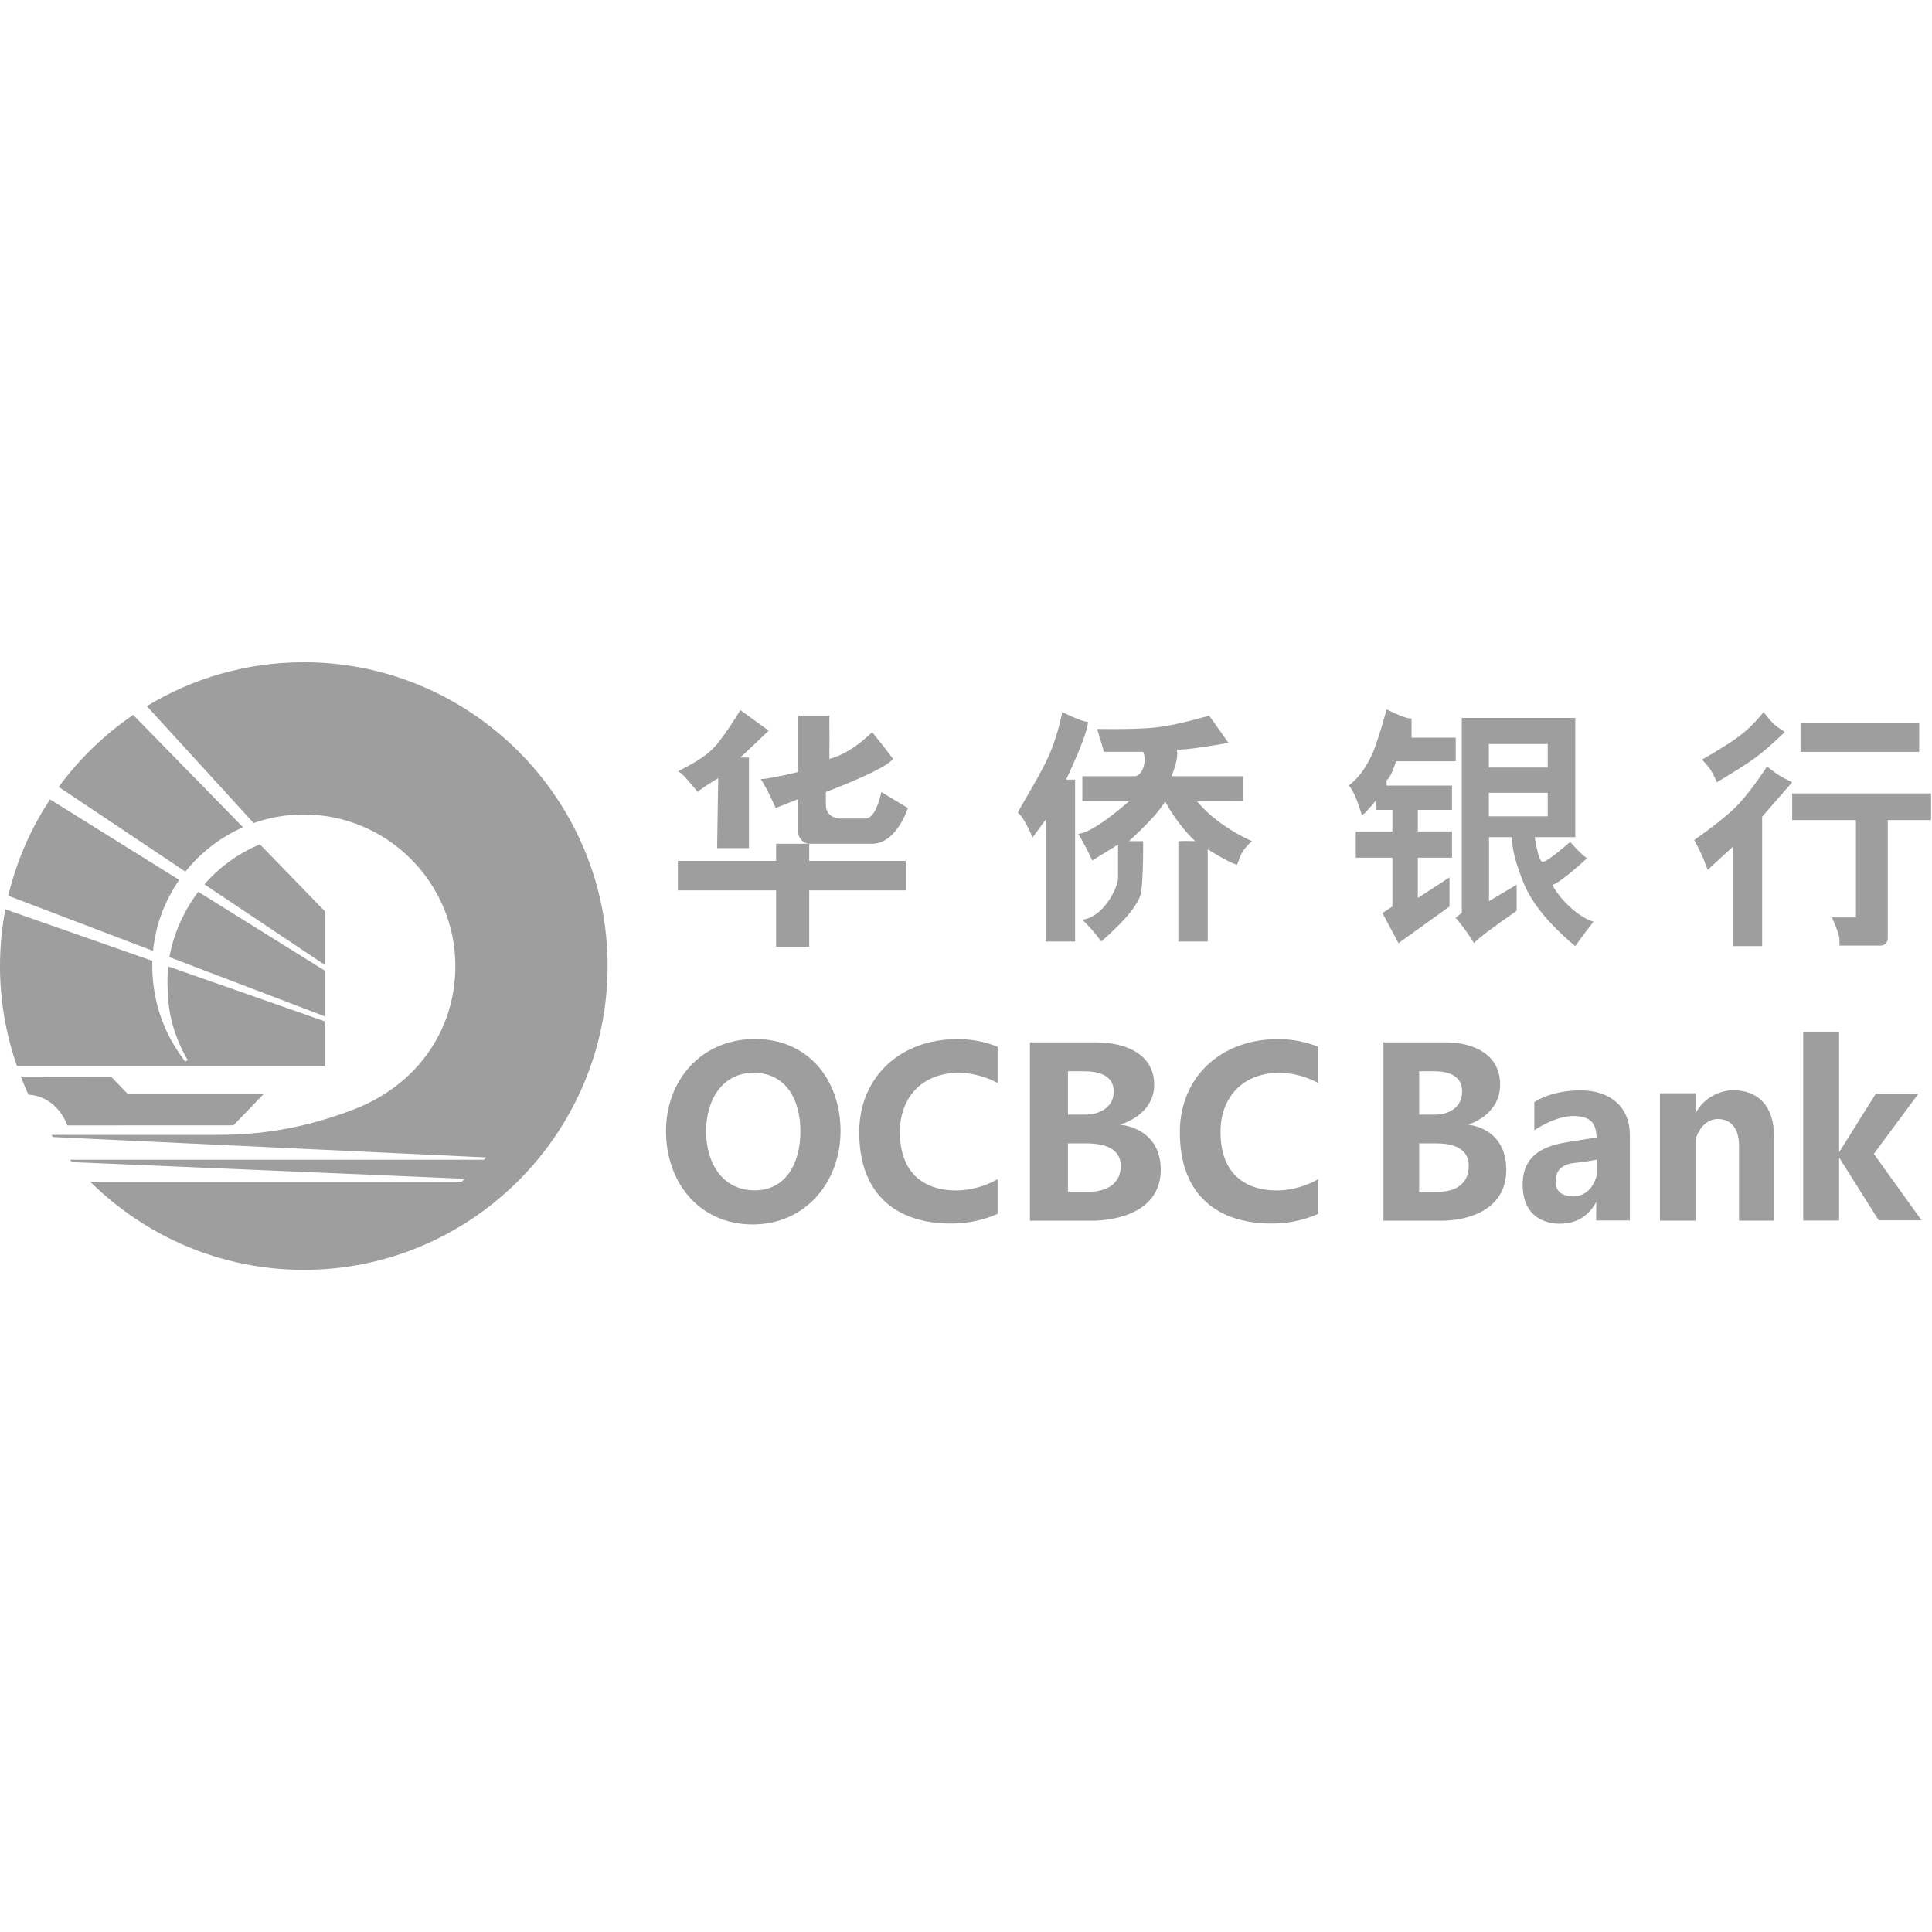
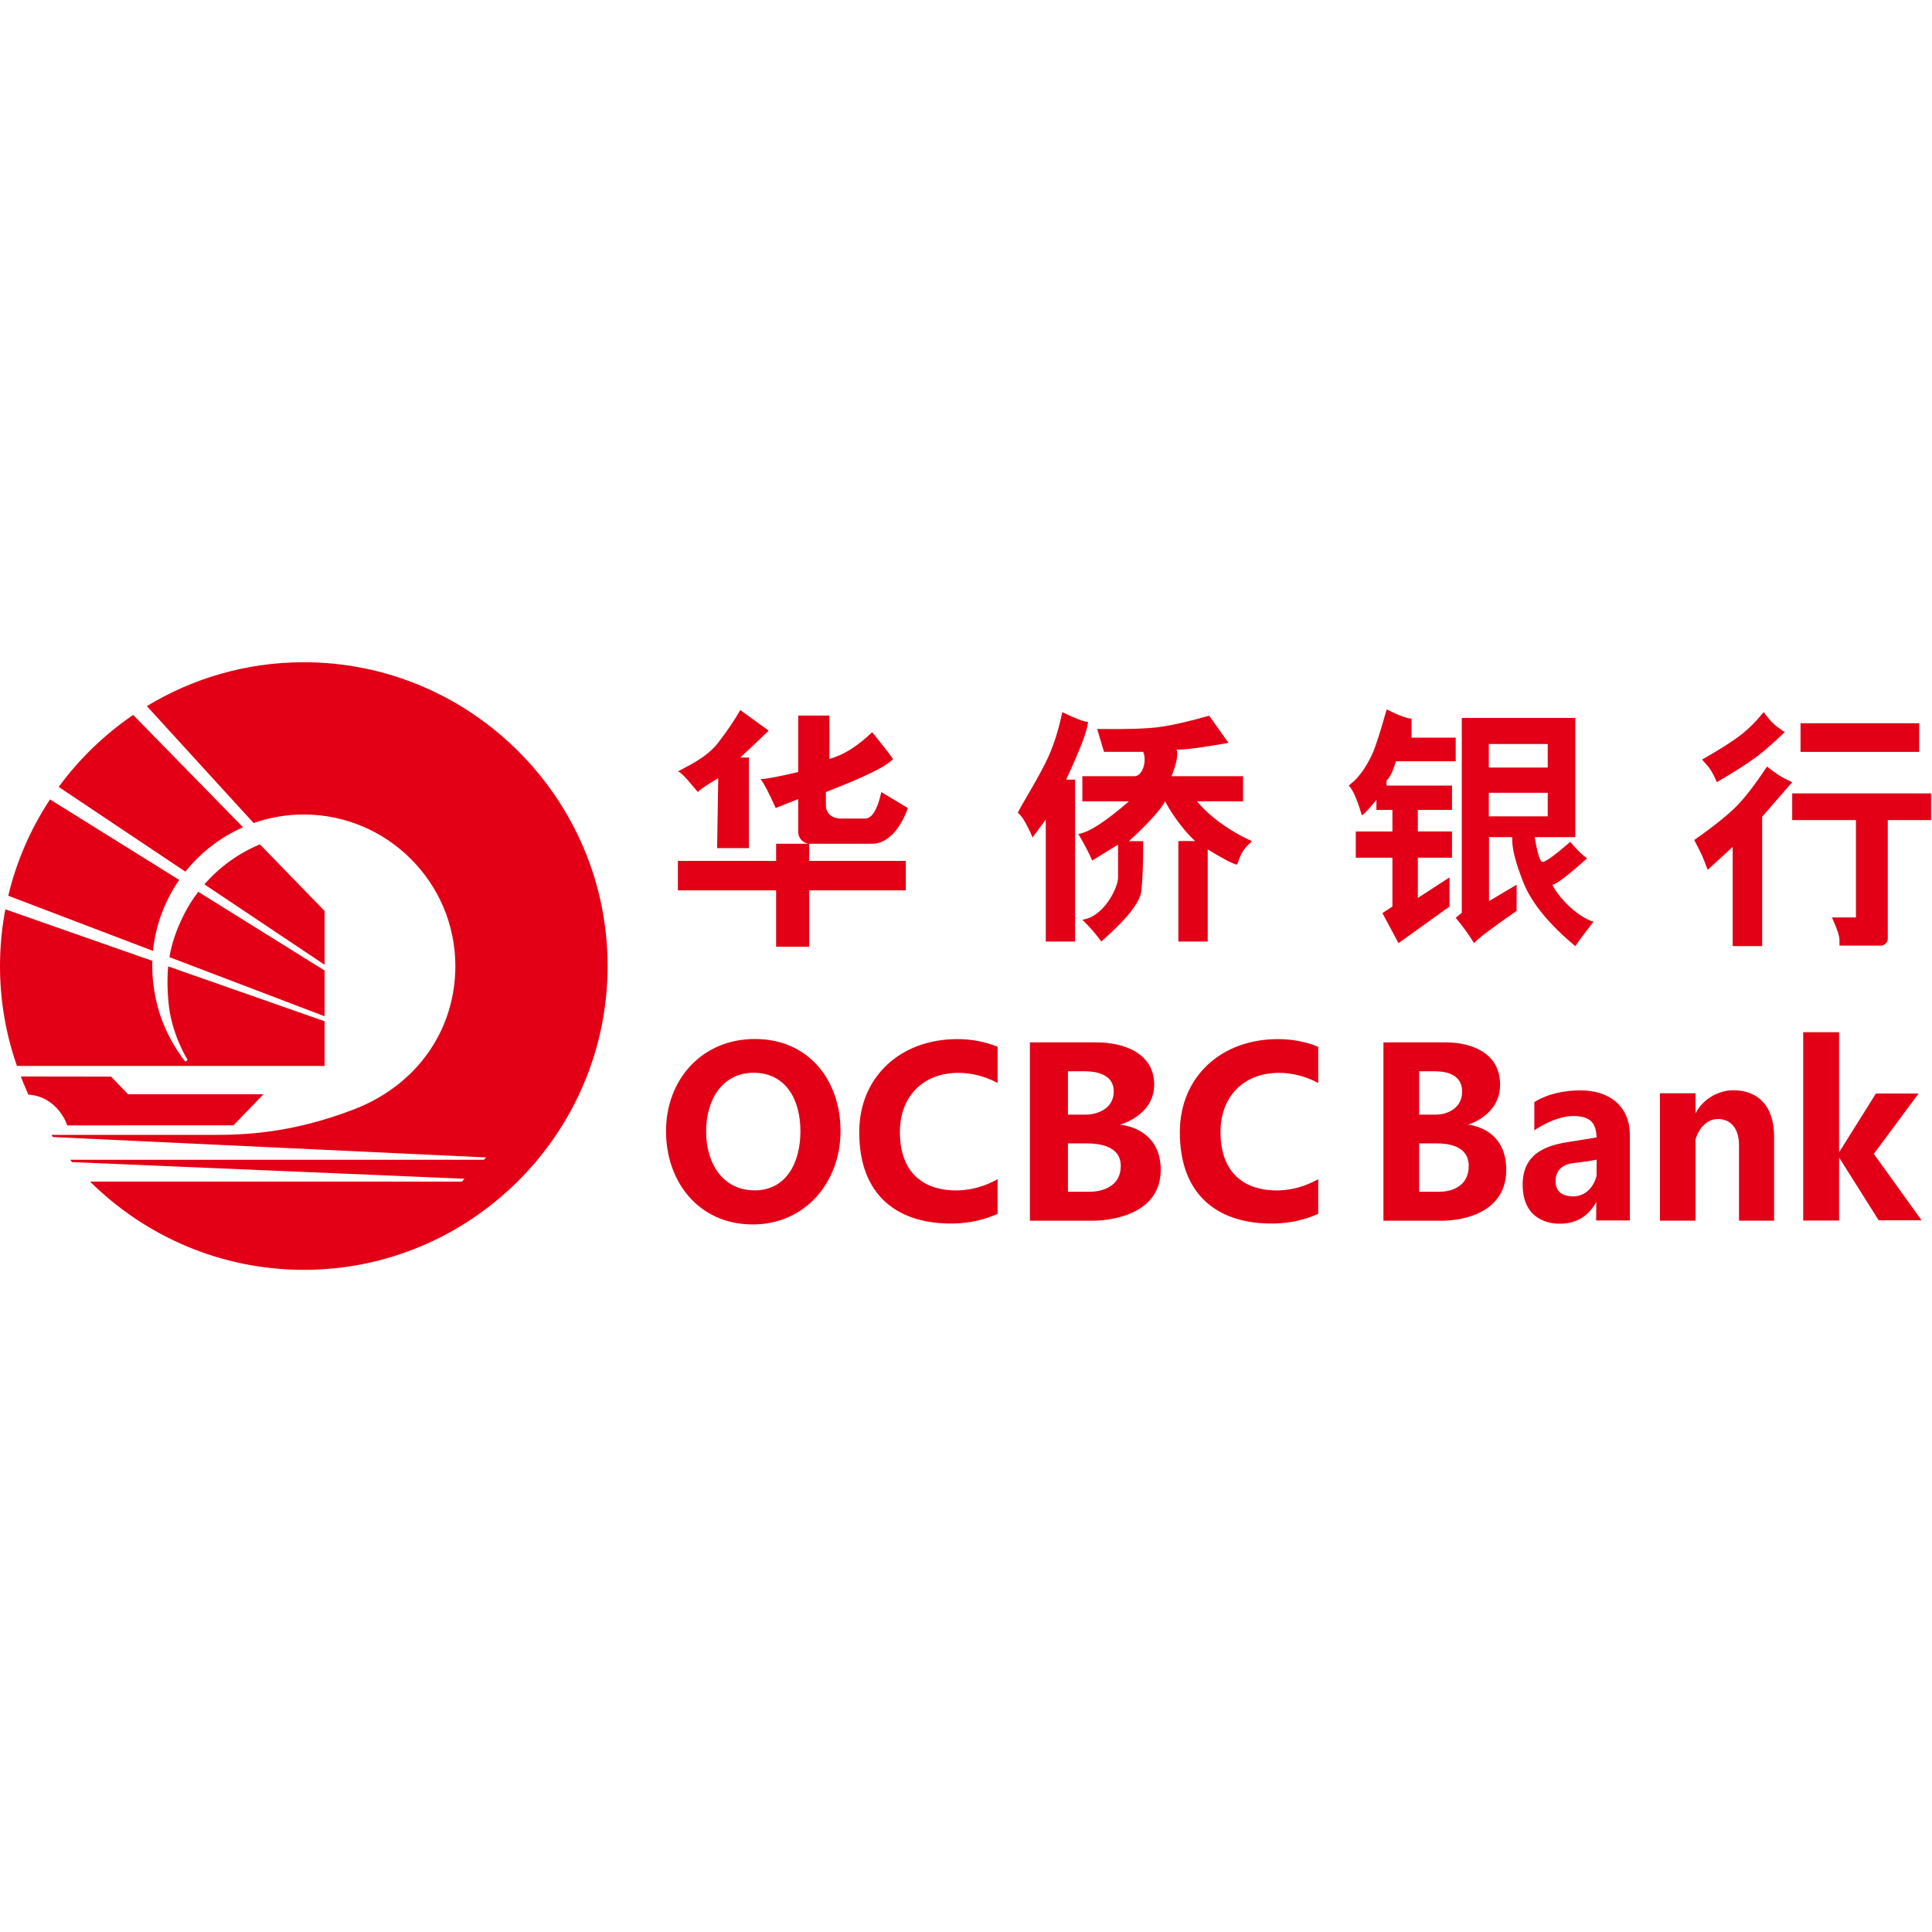
- <svg xmlns="http://www.w3.org/2000/svg" class="icon" width="128px" height="128.00px" viewBox="0 0 1024 1024" version="1.1">
-   <path fill="#9e9e9e" d="M11.042 570.57l47.82 0.062 9.023 9.325h71.759l-15.887 16.487-88.092 0.042s-4.777-15.23-20.626-16.325c-1.775-4.138-3.15-7.22-3.997-9.592zM161.022 351c88.687 0 161.022 72.336 161.022 161.022 0 88.687-72.335 161.022-161.022 161.022-44.088 0-84.132-17.88-113.258-46.756h197.054l1.362-1.526-207.987-8.823c-0.347-0.41-0.694-0.82-1.037-1.234h219.265l1.268-1.242-229.634-10.816c-0.259-0.378-0.52-0.755-0.776-1.136h86.035c15.557 0 41.054-0.686 74.379-13.556 33.325-12.871 53.654-42.046 53.654-75.933 0-44.241-36.083-80.325-80.325-80.325a79.803 79.803 0 0 0-26.583 4.539l-56.61-61.983C102.136 359.505 130.618 351 161.023 351z m-32.212 87.464c-11.992 5.28-22.461 13.411-30.547 23.526l-67.147-44.911a162.708 162.708 0 0 1 39.47-38.158l58.224 59.543z m-33.817 27.915c-7.565 10.898-12.505 23.744-13.894 37.61l-76.724-29.23a160.278 160.278 0 0 1 22.136-51.062l68.482 42.682zM80.75 509.268a79.66 79.66 0 0 0-0.052 2.754c0 6.59 0.94 13.806 2.51 20.081 1.568 6.276 4.931 17.363 14.918 30.534l1.377-0.774s-8.685-13.571-10.211-30.625c-0.61-6.824-0.742-13.009-0.15-19.027l82.895 29.069v23.7H8.982A159.99 159.99 0 0 1 0 512.023c0-10.275 0.98-20.328 2.838-30.076l77.912 27.322z m9.045-1.966c1.235-7.308 3.658-14.557 7.728-22.618a76.358 76.358 0 0 1 7.56-12.016l66.954 41.73v24.235l-82.242-31.33z m18.524-38.586c7.98-9.129 18.114-16.514 29.468-21.179l34.25 35.313v28.483l-63.718-42.617z m291.838 81.976c28.424 0 45.343 21.8 45.343 48.807 0 27.006-18.734 49.708-46.93 49.482-28.197-0.224-45.57-22.476-45.57-49.482s18.734-48.807 47.157-48.807z m-0.417 17.902c-16.542-0.168-25.478 13.86-25.478 31.027 0 17.169 8.878 31.147 25.468 31.29 16.589 0.144 24.507-14.121 24.507-31.29 0-17.167-7.954-30.858-24.497-31.027z m107.656-17.845c7.794 0 14.982 1.453 21.364 4.065v19.177c-6.282-3.382-13.573-5.355-20.764-5.355-18.948 0-30.888 12.693-31.03 30.95-0.172 22.018 12.615 31.782 30.993 31.347 7.076-0.167 14.43-2.344 20.8-5.931v18.363c-6.944 3.105-14.729 4.92-22.963 5.111-29.417 0.682-50.654-14.384-50.38-48.927 0.229-28.638 21.65-48.8 51.98-48.8z m73.57 1.723c15.206 0 30.775 5.958 30.775 22.429 0 16.47-18.197 21.206-18.197 21.206s21.551 1.236 21.668 23.73c0.115 22.493-23.421 27.17-36.513 27.17h-32.83v-94.535h35.097z m-6.43 15.317h-8.504v22.982h9.749c4.668 0 14.52-2.46 14.52-12.264 0-9.804-10.472-10.718-15.765-10.718z m1.304 38.233h-9.808v25.635h11.244c6.998 0 16.747-2.744 16.747-13.68 0-10.935-12.078-11.955-18.183-11.955z m237.381-6.927V584.16s8.5-6.243 24.519-6.243c16.018 0 26.12 9.057 26.12 23.628v45.314h-17.881s0.041-4.116 0.095-9.819c-5.712 10.546-14.69 11.56-19.484 11.56-5.467 0-19.55-2.055-19.55-20.764 0-18.71 16.229-21.366 26.568-22.946 7.158-1.094 10.972-1.752 12.641-2.052-0.383-7.2-2.753-11.13-11.912-11.321-10.177-0.213-21.116 7.58-21.116 7.58z m32.975 24.326c0.025-3.044 0.05-6.045 0.069-8.766a132.483 132.483 0 0 1-11.665 1.715c-7.118 0.719-10.44 4.435-10.064 10.55 0.375 6.113 5.48 7.072 9.099 7.192 3.224 0.106 9.8-1.31 12.561-10.69z m33.592 23.56v-67.529h18.865v10.642c4.403-8.428 13.066-12.192 19.806-12.239 12.876-0.09 21.85 7.815 21.85 24.665v44.46h-18.603v-40.176c0-8.357-4.165-13.805-11.378-13.705-5.465 0.076-9.862 4.646-11.675 10.862v43.02H879.788z m75.944-99.895h19.027v63.662l19.515-31.165h22.61L993.17 611.59l25.303 35.183h-22.732l-20.983-33.277v33.424h-19.027v-99.833z m-278.404 3.663c7.793 0 14.98 1.453 21.363 4.065v19.177c-6.282-3.382-13.572-5.355-20.764-5.355-18.949 0-30.887 12.693-31.03 30.95-0.172 22.018 12.615 31.782 30.993 31.347 7.076-0.167 14.43-2.344 20.8-5.931v18.363c-6.944 3.105-14.729 4.92-22.963 5.111-29.417 0.682-50.655-14.384-50.38-48.927 0.228-28.638 21.649-48.8 51.98-48.8z m88.867 1.723c14.276 0 28.892 5.958 28.892 22.429 0 16.47-17.084 21.206-17.084 21.206s20.234 1.236 20.343 23.73c0.108 22.493-21.988 27.17-34.278 27.17h-30.821v-94.535h32.948z m-6.036 15.317h-7.984v22.982h9.153c4.382 0 13.631-2.46 13.631-12.264 0-9.804-9.83-10.718-14.8-10.718z m1.225 38.233h-9.209v25.635h10.557c6.569 0 15.721-2.744 15.721-13.68 0-10.935-11.337-11.955-17.07-11.955zM407.436 387.265c-8.868 8.47-13.888 13.21-15.06 14.22 2.484 0.065 4.01 0.065 4.576 0v48.045h-16.865l0.58-37.095c-6.424 3.884-10.014 6.334-10.771 7.35-3.244-3.63-8.617-10.787-10.606-10.787 2.976-2.144 14.48-6.444 21.377-15.379 4.598-5.956 8.5-11.714 11.709-17.273l15.06 10.92z m15.622-8.012h16.518c0.066 9.409 0.066 17.069 0 22.98 7.178-1.842 14.749-6.565 22.713-14.171 4.551 5.601 8.23 10.325 11.037 14.17-2.882 3.662-14.748 9.516-35.598 17.564v6.857c0 4.657 3.417 7.2 8.162 7.2h12.61c3.663 0 6.544-4.686 8.642-14.057 3.41 2.058 8.091 4.88 14.046 8.47-2.833 8.257-9.257 18.94-18.899 18.94h-32.94a6.29 6.29 0 0 1-6.29-6.29v-17.372l-11.94 4.721c-3.428-7.708-6.08-12.817-7.958-15.327 2.66 0 9.293-1.247 19.897-3.742v-29.943z m-11.7 67.953h17.536v9.098h51.203v15.608h-51.203v29.887h-17.537v-29.887H359.29v-15.608h52.067v-9.098z m151.659-69.773c7.08 3.445 11.616 5.167 13.606 5.167 0.045 3.747-3.804 13.957-11.547 30.63h4.744v85.791h-15.538v-64.636l-6.986 9.465c-3.235-7.397-5.847-11.745-7.834-13.046 0.938-2.606 11.546-19.325 16.203-29.714 3.104-6.926 5.555-14.812 7.352-23.657z m18.503 8.94c14.535 0.198 25.164-0.102 31.887-0.9 6.722-0.797 15.886-2.845 27.49-6.144l10.235 14.423c-14.695 2.57-23.854 3.747-27.48 3.531 0.874 2.634-0.026 7.343-2.697 14.128h37.913v13.315c-11.18-0.045-19.32-0.045-24.42 0 9.69 11.742 24.616 19.21 29.165 21.096-6.162 5.38-6.162 8.328-7.938 12.472-2.349-0.473-7.534-3.174-15.555-8.102v48.83h-15.57v-53.2c1.8-0.123 4.78-0.123 8.94 0-8.268-7.595-14.752-18.503-15.917-21.096-2.842 4.95-9.245 11.982-19.208 21.096h7.54c0.031 11.566-0.287 20.364-0.954 26.393-0.668 6.028-7.746 14.964-21.233 26.806-2.783-3.869-6.13-7.719-10.044-11.55 11.457-1.472 18.911-17.16 18.911-22.194v-17.593l-13.694 8.404c-1.843-4.217-4.296-8.912-7.359-14.087 5.402-0.68 14.346-6.438 26.833-17.275h-24.691v-13.315h27.618c4.278 0 6.742-8.081 4.612-12.927h-20.773l-3.61-12.111zM734.953 376c6.499 3.244 10.899 4.866 13.2 4.866v10.107h23.407v12.504h-31.662c-1.71 5.57-3.358 8.928-4.945 10.075-0.092 1.492-0.092 2.432 0 2.82H769.6v12.876h-18.122v11.44h18.122v13.926h-18.122v21.335l16.789-10.921v15.467l-27.035 19.395-8.526-15.941 5.298-3.454v-25.88H718.59v-13.926h19.416v-11.44h-8.485v-5.277c-4.434 5.379-7.013 8.069-7.735 8.069-1.47-4.998-4.082-12.91-6.915-15.669 1.268-1.284 6.432-4.104 12.214-16.191 1.789-3.74 4.412-11.8 7.869-24.181z m39.828 4.511h60.161v63.182h-21.537c1.346 7.99 2.622 12.326 3.826 13.009 1.205 0.682 6.204-2.813 14.999-10.486 3.995 4.582 6.99 7.475 8.984 8.68-4.83 4.374-15.87 14.015-18.416 14.015 2.21 5.205 12.144 16.67 21.784 19.623-3.73 4.727-6.944 9.038-9.64 12.932-14.06-11.708-23.238-22.97-27.532-33.786-4.295-10.816-6.254-18.811-5.878-23.987h-12.318v33.914l14.638-8.696v13.852c-13.186 9.156-20.712 14.865-22.577 17.127-2.552-4.228-5.79-8.705-9.715-13.431l3.22-2.683V380.511z m14.334 13.823v12.489h31.212v-12.489h-31.212z m0 25.849v12.488h31.212v-12.488h-31.212z m145.667-42.757c2.078 2.781 3.777 4.796 5.096 6.045 1.318 1.248 3.347 2.763 6.086 4.544-6.123 5.907-11.311 10.43-15.564 13.57-4.252 3.141-11.06 7.475-20.424 13.004-1.256-2.9-2.355-5.065-3.295-6.497-0.94-1.432-2.463-3.258-4.568-5.478 9.27-5.297 16.034-9.586 20.29-12.867 4.256-3.282 8.382-7.389 12.379-12.321z m1.784 28.862c2.545 1.986 4.598 3.49 6.16 4.51 1.56 1.022 3.953 2.285 7.176 3.79l-15.93 18.293v68.585H918.35v-52.562l-13.247 12.138c-1.198-3.3-2.195-5.833-2.99-7.6-0.795-1.766-2.172-4.504-4.13-8.215 10.836-7.629 18.504-13.807 23.005-18.533 4.5-4.727 9.692-11.529 15.578-20.406z m17.753-22.945h62.885v15.174H954.32v-15.174z m-4.417 37.178h73.604v14.146h-22.94v62.75a3.774 3.774 0 0 1-3.774 3.774h-21.826v-2.934c0-2.14-1.336-6.145-4.007-12.018h12.726v-51.572h-33.783V420.52z" />
+ <svg xmlns="http://www.w3.org/2000/svg" t="1734100815838" class="icon" viewBox="0 0 1024 1024" version="1.1" p-id="12608" width="128" height="128">
+   <path d="M11.042 570.57l47.82 0.062 9.023 9.325h71.759l-15.887 16.487-88.092 0.042s-4.777-15.23-20.626-16.325c-1.775-4.138-3.15-7.22-3.997-9.592zM161.022 351c88.687 0 161.022 72.336 161.022 161.022 0 88.687-72.335 161.022-161.022 161.022-44.088 0-84.132-17.88-113.258-46.756h197.054l1.362-1.526-207.987-8.823c-0.347-0.41-0.694-0.82-1.037-1.234h219.265l1.268-1.242-229.634-10.816c-0.259-0.378-0.52-0.755-0.776-1.136h86.035c15.557 0 41.054-0.686 74.379-13.556 33.325-12.871 53.654-42.046 53.654-75.933 0-44.241-36.083-80.325-80.325-80.325a79.803 79.803 0 0 0-26.583 4.539l-56.61-61.983C102.136 359.505 130.618 351 161.023 351z m-32.212 87.464c-11.992 5.28-22.461 13.411-30.547 23.526l-67.147-44.911a162.708 162.708 0 0 1 39.47-38.158l58.224 59.543z m-33.817 27.915c-7.565 10.898-12.505 23.744-13.894 37.61l-76.724-29.23a160.278 160.278 0 0 1 22.136-51.062l68.482 42.682zM80.75 509.268a79.66 79.66 0 0 0-0.052 2.754c0 6.59 0.94 13.806 2.51 20.081 1.568 6.276 4.931 17.363 14.918 30.534l1.377-0.774s-8.685-13.571-10.211-30.625c-0.61-6.824-0.742-13.009-0.15-19.027l82.895 29.069v23.7H8.982A159.99 159.99 0 0 1 0 512.023c0-10.275 0.98-20.328 2.838-30.076l77.912 27.322z m9.045-1.966c1.235-7.308 3.658-14.557 7.728-22.618a76.358 76.358 0 0 1 7.56-12.016l66.954 41.73v24.235l-82.242-31.33z m18.524-38.586c7.98-9.129 18.114-16.514 29.468-21.179l34.25 35.313v28.483l-63.718-42.617z m291.838 81.976c28.424 0 45.343 21.8 45.343 48.807 0 27.006-18.734 49.708-46.93 49.482-28.197-0.224-45.57-22.476-45.57-49.482s18.734-48.807 47.157-48.807z m-0.417 17.902c-16.542-0.168-25.478 13.86-25.478 31.027 0 17.169 8.878 31.147 25.468 31.29 16.589 0.144 24.507-14.121 24.507-31.29 0-17.167-7.954-30.858-24.497-31.027z m107.656-17.845c7.794 0 14.982 1.453 21.364 4.065v19.177c-6.282-3.382-13.573-5.355-20.764-5.355-18.948 0-30.888 12.693-31.03 30.95-0.172 22.018 12.615 31.782 30.993 31.347 7.076-0.167 14.43-2.344 20.8-5.931v18.363c-6.944 3.105-14.729 4.92-22.963 5.111-29.417 0.682-50.654-14.384-50.38-48.927 0.229-28.638 21.65-48.8 51.98-48.8z m73.57 1.723c15.206 0 30.775 5.958 30.775 22.429 0 16.47-18.197 21.206-18.197 21.206s21.551 1.236 21.668 23.73c0.115 22.493-23.421 27.17-36.513 27.17h-32.83v-94.535h35.097z m-6.43 15.317h-8.504v22.982h9.749c4.668 0 14.52-2.46 14.52-12.264 0-9.804-10.472-10.718-15.765-10.718z m1.304 38.233h-9.808v25.635h11.244c6.998 0 16.747-2.744 16.747-13.68 0-10.935-12.078-11.955-18.183-11.955z m237.381-6.927V584.16s8.5-6.243 24.519-6.243c16.018 0 26.12 9.057 26.12 23.628v45.314h-17.881s0.041-4.116 0.095-9.819c-5.712 10.546-14.69 11.56-19.484 11.56-5.467 0-19.55-2.055-19.55-20.764 0-18.71 16.229-21.366 26.568-22.946 7.158-1.094 10.972-1.752 12.641-2.052-0.383-7.2-2.753-11.13-11.912-11.321-10.177-0.213-21.116 7.58-21.116 7.58z m32.975 24.326c0.025-3.044 0.05-6.045 0.069-8.766a132.483 132.483 0 0 1-11.665 1.715c-7.118 0.719-10.44 4.435-10.064 10.55 0.375 6.113 5.48 7.072 9.099 7.192 3.224 0.106 9.8-1.31 12.561-10.69z m33.592 23.56v-67.529h18.865v10.642c4.403-8.428 13.066-12.192 19.806-12.239 12.876-0.09 21.85 7.815 21.85 24.665v44.46h-18.603v-40.176c0-8.357-4.165-13.805-11.378-13.705-5.465 0.076-9.862 4.646-11.675 10.862v43.02H879.788z m75.944-99.895h19.027v63.662l19.515-31.165h22.61L993.17 611.59l25.303 35.183h-22.732l-20.983-33.277v33.424h-19.027v-99.833z m-278.404 3.663c7.793 0 14.98 1.453 21.363 4.065v19.177c-6.282-3.382-13.572-5.355-20.764-5.355-18.949 0-30.887 12.693-31.03 30.95-0.172 22.018 12.615 31.782 30.993 31.347 7.076-0.167 14.43-2.344 20.8-5.931v18.363c-6.944 3.105-14.729 4.92-22.963 5.111-29.417 0.682-50.655-14.384-50.38-48.927 0.228-28.638 21.649-48.8 51.98-48.8z m88.867 1.723c14.276 0 28.892 5.958 28.892 22.429 0 16.47-17.084 21.206-17.084 21.206s20.234 1.236 20.343 23.73c0.108 22.493-21.988 27.17-34.278 27.17h-30.821v-94.535h32.948z m-6.036 15.317h-7.984v22.982h9.153c4.382 0 13.631-2.46 13.631-12.264 0-9.804-9.83-10.718-14.8-10.718z m1.225 38.233h-9.209v25.635h10.557c6.569 0 15.721-2.744 15.721-13.68 0-10.935-11.337-11.955-17.07-11.955zM407.436 387.265c-8.868 8.47-13.888 13.21-15.06 14.22 2.484 0.065 4.01 0.065 4.576 0v48.045h-16.865l0.58-37.095c-6.424 3.884-10.014 6.334-10.771 7.35-3.244-3.63-8.617-10.787-10.606-10.787 2.976-2.144 14.48-6.444 21.377-15.379 4.598-5.956 8.5-11.714 11.709-17.273l15.06 10.92z m15.622-8.012h16.518c0.066 9.409 0.066 17.069 0 22.98 7.178-1.842 14.749-6.565 22.713-14.171 4.551 5.601 8.23 10.325 11.037 14.17-2.882 3.662-14.748 9.516-35.598 17.564v6.857c0 4.657 3.417 7.2 8.162 7.2h12.61c3.663 0 6.544-4.686 8.642-14.057 3.41 2.058 8.091 4.88 14.046 8.47-2.833 8.257-9.257 18.94-18.899 18.94h-32.94a6.29 6.29 0 0 1-6.29-6.29v-17.372l-11.94 4.721c-3.428-7.708-6.08-12.817-7.958-15.327 2.66 0 9.293-1.247 19.897-3.742v-29.943z m-11.7 67.953h17.536v9.098h51.203v15.608h-51.203v29.887h-17.537v-29.887H359.29v-15.608h52.067v-9.098z m151.659-69.773c7.08 3.445 11.616 5.167 13.606 5.167 0.045 3.747-3.804 13.957-11.547 30.63h4.744v85.791h-15.538v-64.636l-6.986 9.465c-3.235-7.397-5.847-11.745-7.834-13.046 0.938-2.606 11.546-19.325 16.203-29.714 3.104-6.926 5.555-14.812 7.352-23.657z m18.503 8.94c14.535 0.198 25.164-0.102 31.887-0.9 6.722-0.797 15.886-2.845 27.49-6.144l10.235 14.423c-14.695 2.57-23.854 3.747-27.48 3.531 0.874 2.634-0.026 7.343-2.697 14.128h37.913v13.315c-11.18-0.045-19.32-0.045-24.42 0 9.69 11.742 24.616 19.21 29.165 21.096-6.162 5.38-6.162 8.328-7.938 12.472-2.349-0.473-7.534-3.174-15.555-8.102v48.83h-15.57v-53.2c1.8-0.123 4.78-0.123 8.94 0-8.268-7.595-14.752-18.503-15.917-21.096-2.842 4.95-9.245 11.982-19.208 21.096h7.54c0.031 11.566-0.287 20.364-0.954 26.393-0.668 6.028-7.746 14.964-21.233 26.806-2.783-3.869-6.13-7.719-10.044-11.55 11.457-1.472 18.911-17.16 18.911-22.194v-17.593l-13.694 8.404c-1.843-4.217-4.296-8.912-7.359-14.087 5.402-0.68 14.346-6.438 26.833-17.275h-24.691v-13.315h27.618c4.278 0 6.742-8.081 4.612-12.927h-20.773l-3.61-12.111zM734.953 376c6.499 3.244 10.899 4.866 13.2 4.866v10.107h23.407v12.504h-31.662c-1.71 5.57-3.358 8.928-4.945 10.075-0.092 1.492-0.092 2.432 0 2.82H769.6v12.876h-18.122v11.44h18.122v13.926h-18.122v21.335l16.789-10.921v15.467l-27.035 19.395-8.526-15.941 5.298-3.454v-25.88H718.59v-13.926h19.416v-11.44h-8.485v-5.277c-4.434 5.379-7.013 8.069-7.735 8.069-1.47-4.998-4.082-12.91-6.915-15.669 1.268-1.284 6.432-4.104 12.214-16.191 1.789-3.74 4.412-11.8 7.869-24.181z m39.828 4.511h60.161v63.182h-21.537c1.346 7.99 2.622 12.326 3.826 13.009 1.205 0.682 6.204-2.813 14.999-10.486 3.995 4.582 6.99 7.475 8.984 8.68-4.83 4.374-15.87 14.015-18.416 14.015 2.21 5.205 12.144 16.67 21.784 19.623-3.73 4.727-6.944 9.038-9.64 12.932-14.06-11.708-23.238-22.97-27.532-33.786-4.295-10.816-6.254-18.811-5.878-23.987h-12.318v33.914l14.638-8.696v13.852c-13.186 9.156-20.712 14.865-22.577 17.127-2.552-4.228-5.79-8.705-9.715-13.431l3.22-2.683V380.511z m14.334 13.823v12.489h31.212v-12.489h-31.212z m0 25.849v12.488h31.212v-12.488h-31.212z m145.667-42.757c2.078 2.781 3.777 4.796 5.096 6.045 1.318 1.248 3.347 2.763 6.086 4.544-6.123 5.907-11.311 10.43-15.564 13.57-4.252 3.141-11.06 7.475-20.424 13.004-1.256-2.9-2.355-5.065-3.295-6.497-0.94-1.432-2.463-3.258-4.568-5.478 9.27-5.297 16.034-9.586 20.29-12.867 4.256-3.282 8.382-7.389 12.379-12.321z m1.784 28.862c2.545 1.986 4.598 3.49 6.16 4.51 1.56 1.022 3.953 2.285 7.176 3.79l-15.93 18.293v68.585H918.35v-52.562l-13.247 12.138c-1.198-3.3-2.195-5.833-2.99-7.6-0.795-1.766-2.172-4.504-4.13-8.215 10.836-7.629 18.504-13.807 23.005-18.533 4.5-4.727 9.692-11.529 15.578-20.406z m17.753-22.945h62.885v15.174H954.32v-15.174z m-4.417 37.178h73.604v14.146h-22.94v62.75a3.774 3.774 0 0 1-3.774 3.774h-21.826v-2.934c0-2.14-1.336-6.145-4.007-12.018h12.726v-51.572h-33.783V420.52z" fill="#E30016" p-id="12609" />
</svg>
